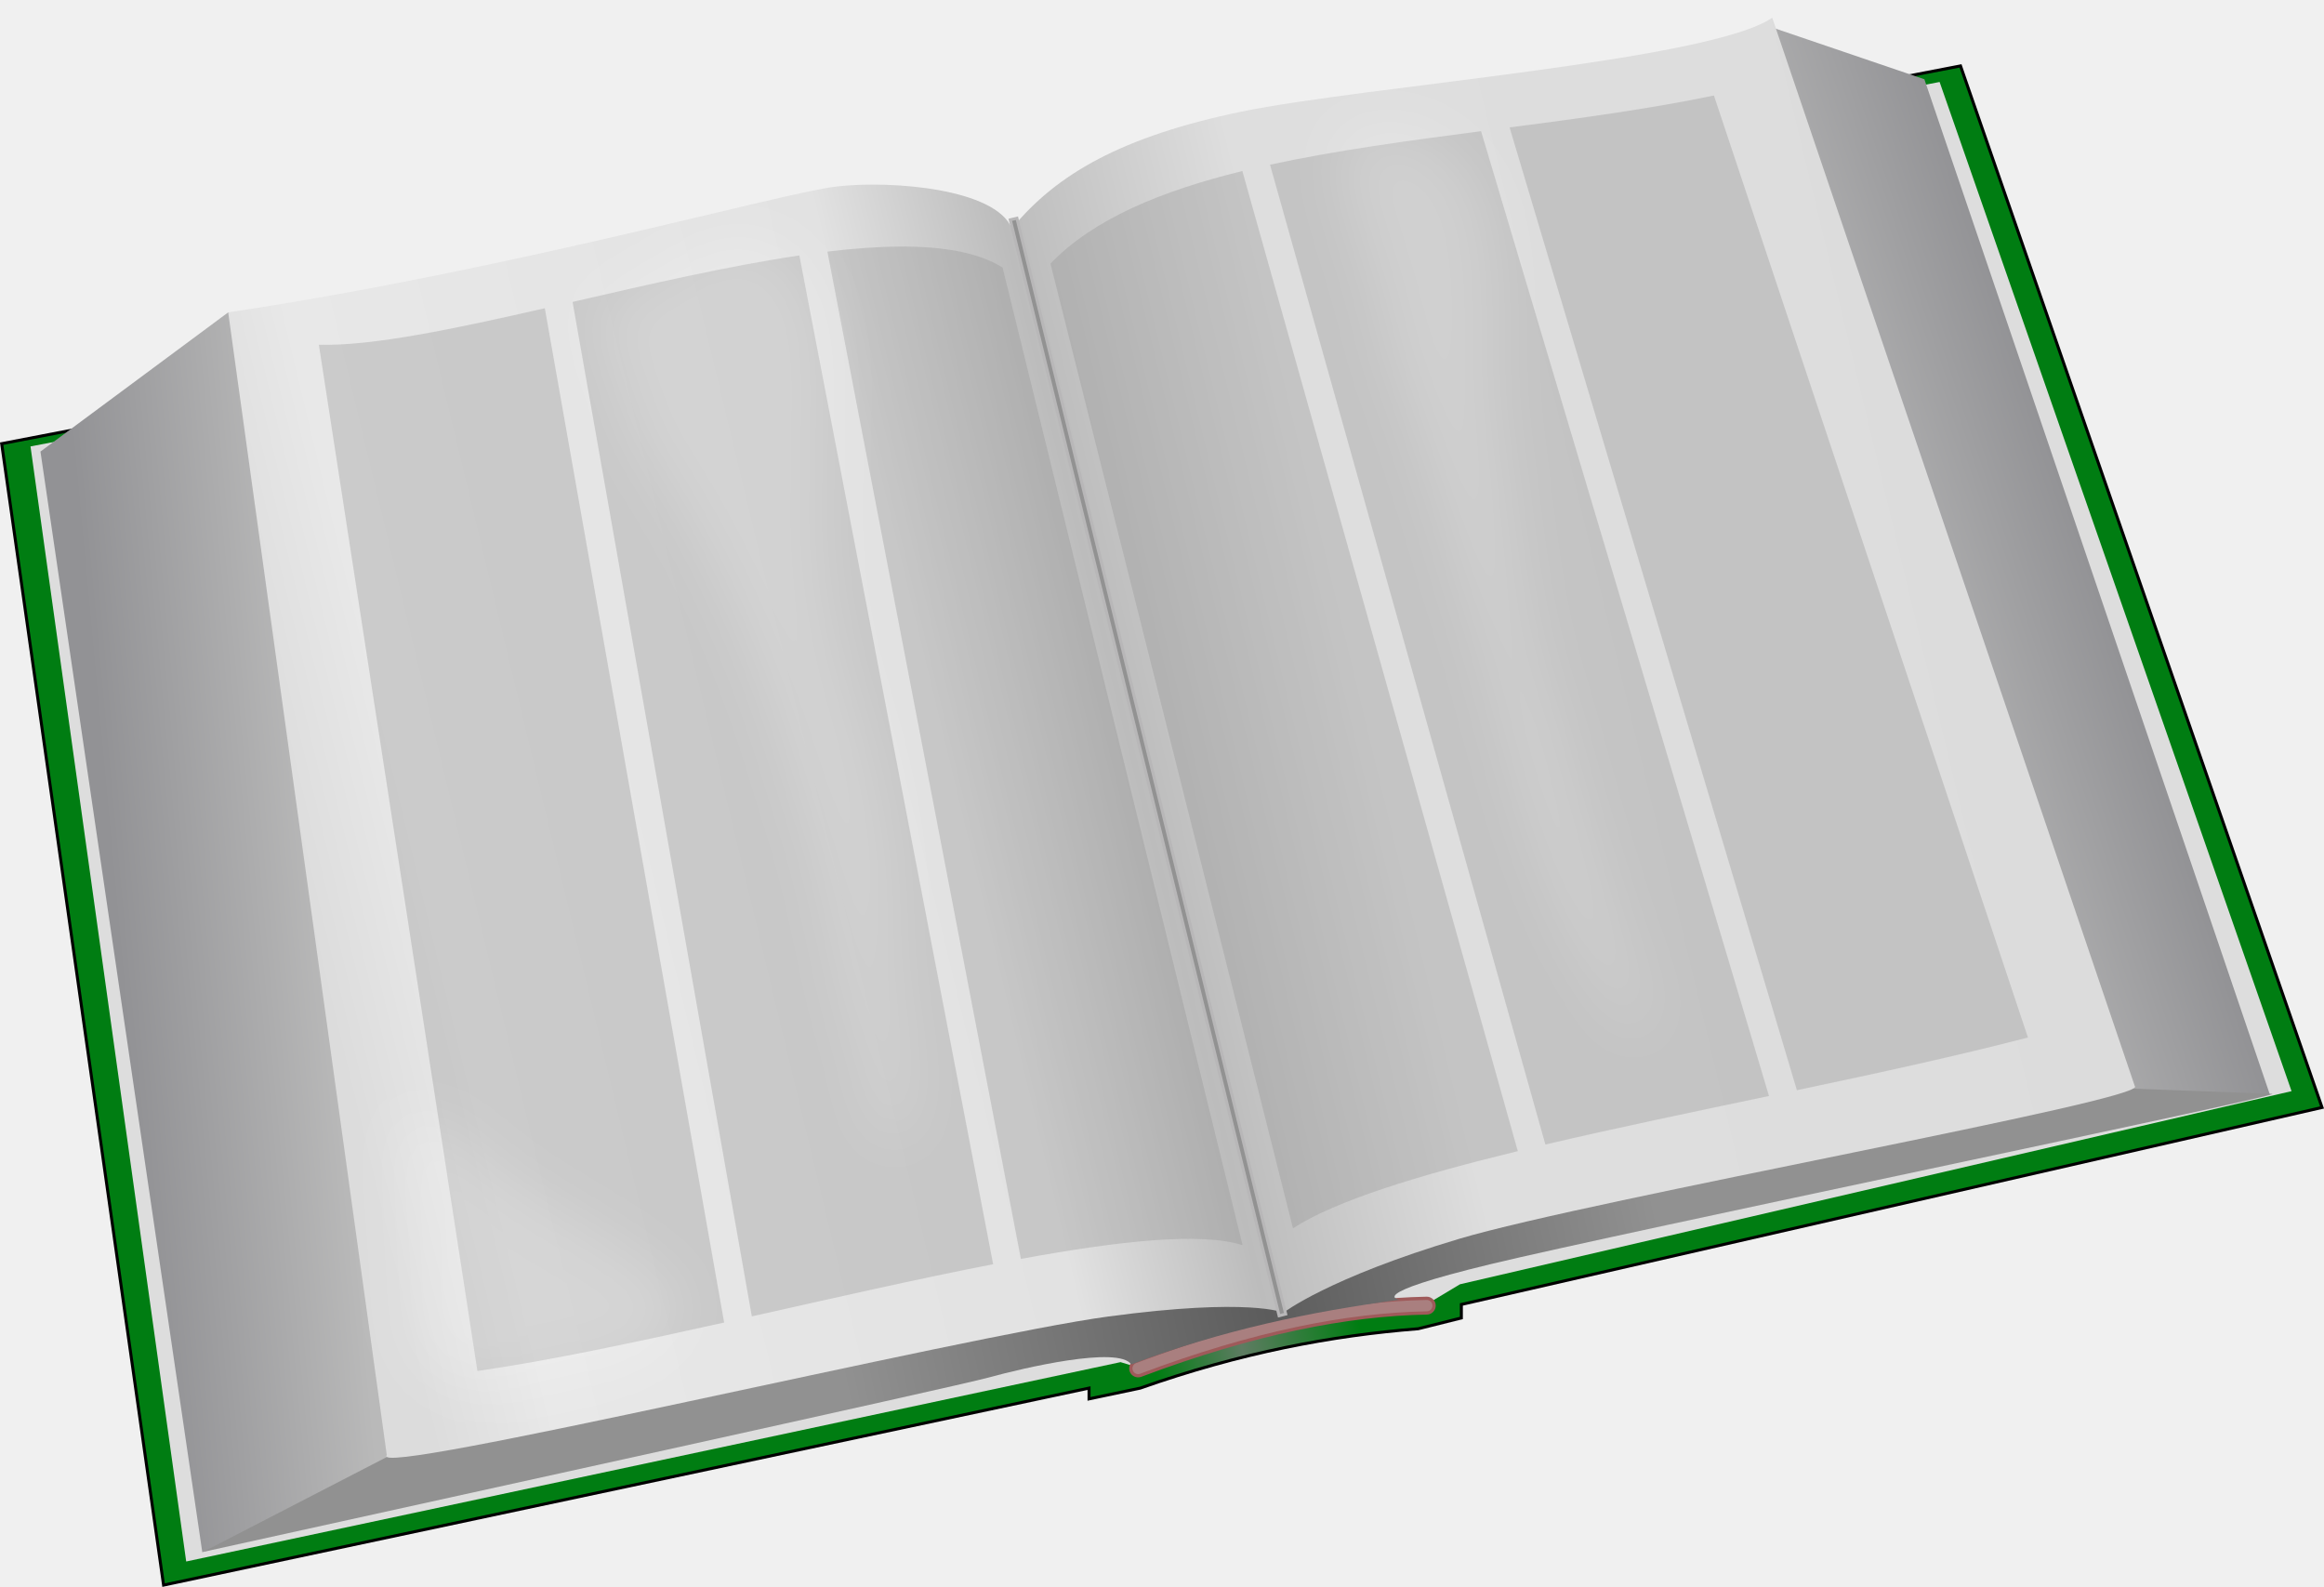
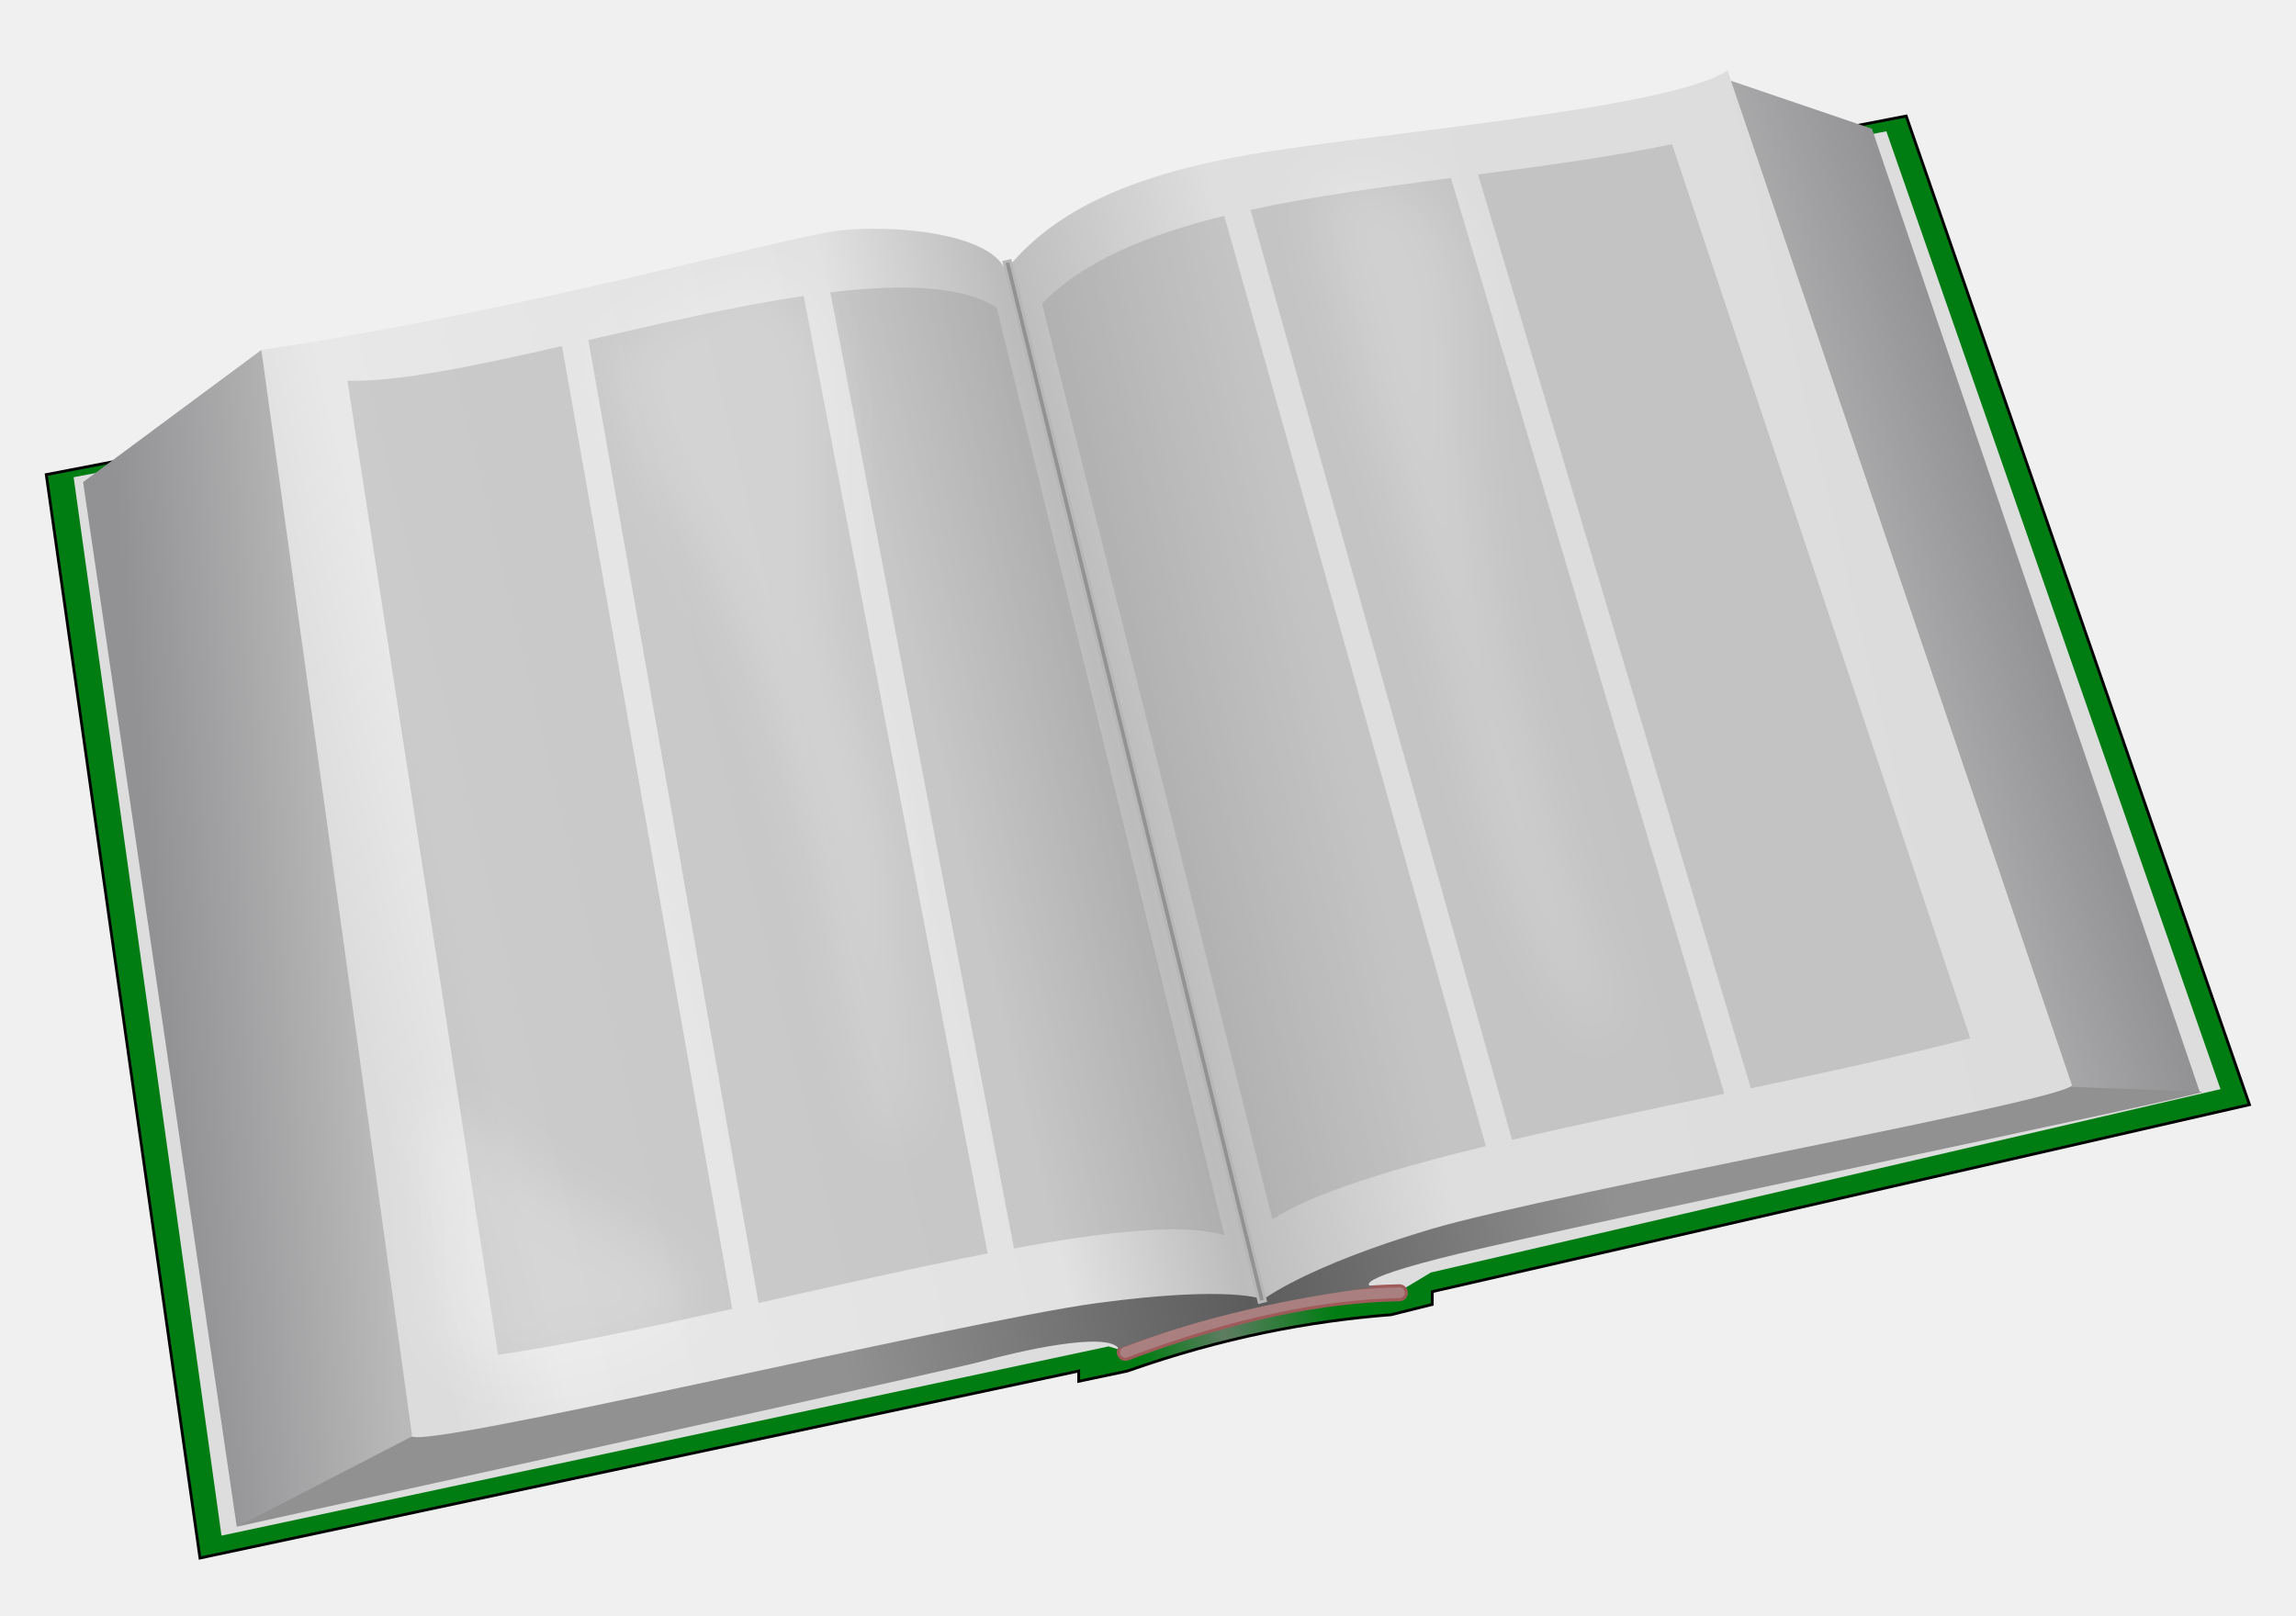
- <svg xmlns="http://www.w3.org/2000/svg" xmlns:xlink="http://www.w3.org/1999/xlink" id="svg2" viewBox="0 0 446.498 304.847" version="1.0" width="118.136mm" height="80.658mm">
-   <defs id="defs4">
-     <linearGradient id="linearGradient3270">
-       <stop id="stop3272" style="stop-color:#929295" offset="0" />
-       <stop id="stop3274" style="stop-color:#b9b9b9" offset="1" />
-     </linearGradient>
-     <linearGradient id="linearGradient3252" y2="299.7" gradientUnits="userSpaceOnUse" x2="849.8" y1="463.29" x1="153.04" gradientTransform="matrix(0.5726332,0,0,0.5726332,55.46714,48.97155)">
+ <svg xmlns="http://www.w3.org/2000/svg" xmlns:xlink="http://www.w3.org/1999/xlink" width="125mm" height="88mm" viewBox="0 0 125 88" version="1.1" id="svg272">
+   <defs id="defs269">
+     <linearGradient id="linearGradient3252" y2="299.7" gradientUnits="userSpaceOnUse" x2="849.8" y1="463.29" x1="153.04" gradientTransform="matrix(0.1540733,0,0,0.1540733,-17.56442,-10.41591)">
      <stop id="stop3248" style="stop-color:#007d12" offset="0" />
      <stop id="stop3254" style="stop-color:#007d12" offset=".469" />
      <stop id="stop3256" style="stop-color:#5e7c62" offset=".511" />
      <stop id="stop3258" style="stop-color:#007d12" offset="0.567" />
      <stop id="stop3250" style="stop-color:#007d12" offset="1" />
    </linearGradient>
    <linearGradient id="linearGradient3276" y2="418.82" xlink:href="#linearGradient3270" gradientUnits="userSpaceOnUse" x2="241.64" y1="425.34" x1="171.59" />
+     <linearGradient id="linearGradient3270">
+       <stop id="stop3272" style="stop-color:#929295" offset="0" />
+       <stop id="stop3274" style="stop-color:#b9b9b9" offset="1" />
+     </linearGradient>
    <linearGradient id="linearGradient3286" y2="294.47" xlink:href="#linearGradient3270" gradientUnits="userSpaceOnUse" x2="755.3" y1="269.49" x1="830.32" />
    <linearGradient id="linearGradient3296" y2="450.36" gradientUnits="userSpaceOnUse" x2="896.49" y1="600.7" x1="197.66">
      <stop id="stop3300" style="stop-color:#919191" offset="0" />
      <stop id="stop3302" style="stop-color:#919191" offset=".309" />
      <stop id="stop3304" style="stop-color:#5c5c5c" offset=".511" />
      <stop id="stop3306" style="stop-color:#919191" offset=".699" />
      <stop id="stop3308" style="stop-color:#919191" offset="1" />
    </linearGradient>
    <linearGradient id="linearGradient3320" y2="265.3" gradientUnits="userSpaceOnUse" x2="780.51" y1="396.72" x1="233.34">
      <stop id="stop3316" style="stop-color:#dcdcdc" offset="0" />
      <stop id="stop3322" style="stop-color:#e8e8e8" offset=".073" />
      <stop id="stop3324" style="stop-color:#e2e2e2" offset=".393" />
      <stop id="stop3326" style="stop-color:#bcbcbc" offset=".501" />
      <stop id="stop3330" style="stop-color:#dedede" offset=".643" />
      <stop id="stop3328" style="stop-color:#dddddd" offset=".948" />
      <stop id="stop3318" style="stop-color:#dcdcdc" offset="1" />
    </linearGradient>
-     <filter id="filter3587">
+     <filter id="filter3587" x="-0.053" y="-0.053" width="1.107" height="1.105">
      <feGaussianBlur id="feGaussianBlur3589" stdDeviation="9.293" />
    </filter>
-     <filter id="filter3631">
-       <feGaussianBlur id="feGaussianBlur3633" stdDeviation="14.192" />
-     </filter>
  </defs>
-   <g id="layer2" transform="translate(-129.7881,-98.51011)">
-     <path id="path2474" style="fill:url(#linearGradient3252);fill-rule:evenodd;stroke:#000000;stroke-width:0.573px" d="m 130.11,183.741 31.105,219.273 177.803,-37.845 v 2.073 l 9.849,-2.073 c 19.303,-6.814 36.843,-10.107 53.387,-11.401 l 8.297,-2.073 v -2.594 L 575.911,311.26 506.45,111.171 Z" />
-     <path id="path3260" style="fill:#dddddd;fill-rule:evenodd;stroke-width:0.573" d="m 135.647,184.268 29.914,214.211 179.509,-38.298 3.745,1.134 c 15.358,-5.222 31.14,-10.29 55.179,-12.323 l 6.293,-3.768 159.765,-37.101 -67.617,-193.865 z" />
-     <path id="path3262" style="fill:#a97f7f;fill-rule:evenodd;stroke:#9f5a5a;stroke-width:0.63;stroke-linecap:round" d="m 403.88,347.92 c -15.639,0.298 -33.871,3.854 -55.923,12.151 -0.727,0.275 -1.094,1.082 -0.825,1.81 0.275,0.727 1.082,1.094 1.81,0.825 21.817,-8.217 39.735,-11.687 54.99,-11.974 0.779,-0.017 1.391,-0.659 1.38,-1.432 -0.017,-0.779 -0.659,-1.391 -1.432,-1.38 z" />
-   </g>
-   <g id="layer3" transform="matrix(0.5726332,0,0,0.5726332,-74.32098,-49.53856)">
-     <path id="path3268" style="fill:url(#linearGradient3276);fill-rule:evenodd" d="m 143.36,238 54.3,369.25 66.25,-22.8 6.51,-27.16 -47.78,-363.82 -16.29,-2.17 z" />
-     <path id="path3278" style="fill:url(#linearGradient3286);fill-rule:evenodd" d="m 709.19,116.36 15.2,-20.634 51.05,17.374 115.91,340.6 -45.32,4.76 -20.64,-17.37 z" />
-     <path id="path3288" style="fill:url(#linearGradient3296);fill-rule:evenodd" d="m 197.92,607.14 79.02,-40.81 539.31,-115.7 75.99,2.85 c -0.18,1.41 -218.89,46.63 -262.33,57.12 -43.45,10.48 -30.41,11.94 -30.41,11.94 -30.05,3.95 -60.1,10.3 -90.15,21.72 -4.2,-6.37 -36.52,1.24 -47.78,4.35 -11.31,3.12 -189.81,42.23 -263.65,58.53 z" />
-   </g>
-   <g id="layer4" transform="matrix(0.5726332,0,0,0.5726332,-74.32098,-49.53856)">
-     <path id="path3310" style="fill:url(#linearGradient3320);fill-rule:evenodd" d="m 206.35,191.3 53.21,383.37 c -6.83,7.97 194.12,-40.06 241.95,-46.49 47.83,-6.43 58.89,-1.29 58.89,-1.29 0,0 14.99,-11.68 59.03,-24.81 44.03,-13.12 232.12,-46.8 226.6,-51.22 L 724.39,92.47 c -21.05,14.46 -137.42,23.06 -178.11,31.49 -40.12,8.32 -62.08,20.97 -77,39.21 -5.41,-13.34 -40.02,-16.19 -58.58,-14.12 -18.63,2.08 -108.85,27.9 -204.35,42.25 z" />
-     <path id="path3332" style="fill:#929292;fill-rule:evenodd;stroke:#b8b7b8" d="m 470.97,159.72 -2.22,0.53 90.19,367.66 2.22,-0.57 z" />
-   </g>
-   <g id="layer5" transform="matrix(0.5726332,0,0,0.5726332,-74.32098,-49.53856)">
-     <path id="path3338" style="opacity:0.338;fill:#929292;fill-rule:evenodd" d="m 704.83,118.54 c -21.46,4.48 -44.95,7.64 -68.56,10.72 l 96.39,322.99 c 27.44,-5.78 54.31,-11.63 77.53,-17.69 z m -78.13,11.97 c -24.46,3.19 -48.79,6.47 -70.81,11.25 l 92.39,328.71 c 23.54,-5.52 49.37,-10.9 75.03,-16.28 z m -80.09,13.37 c -27.13,6.66 -50.05,16.08 -64.38,31.07 l 81.36,323.64 c 14.35,-9.33 42.09,-17.79 75.44,-25.9 z m -115.47,25.35 c -7.37,0.07 -15.34,0.67 -23.75,1.68 l 64.92,337.93 c 33.15,-6.08 60.55,-9.04 74.38,-4.59 L 466.17,176.26 c -8.3,-5.19 -20.47,-7.17 -35.03,-7.03 z m -33.16,2.97 c -24.01,3.55 -50.67,9.75 -76.09,15.59 l 60.14,340.33 c 27.66,-6.19 55.67,-12.58 80.97,-17.5 z m -85.4,17.71 c -30.24,6.9 -57.86,12.75 -75.81,12.25 l 53.2,344.28 c 23.99,-3.46 52.96,-9.62 82.78,-16.25 z" />
-   </g>
-   <g id="layer6" transform="matrix(0.5726332,0,0,0.5726332,-74.32098,-49.53856)">
-     <path id="path3538" style="opacity:0.207;fill:#ffffff;fill-rule:evenodd;filter:url(#filter3587)" d="m 329.07,188.04 c 21.38,-3.98 40.66,-33.12 63.46,-17.34 21.6,18.77 13.19,50.18 14.99,75.13 -2.02,24.73 1.38,49.14 8.55,72.68 8.67,26.94 14.36,54.78 13.52,83.22 0.28,22.37 9.08,44.53 3.52,66.89 -11.07,4.62 -9.93,-27.27 -15.74,-37.19 -6.64,-25.28 -9.49,-51.35 -18.72,-75.98 -11.58,-42.72 -29.28,-84.25 -54.66,-120.68 -5.67,-15.34 -10.73,-30.92 -14.92,-46.73 z m 249.79,-54.3 c 21,-13.51 45.31,3.05 49.62,25.28 6.49,25.37 0.45,52.1 5.51,77.83 3.58,30.16 6.19,60.66 16.79,89.4 8.14,31.43 17.06,62.72 28.62,93.03 4.92,10.44 1.11,22.91 -5.44,6.61 -31,-41.41 -36.5,-94.59 -52.78,-142.37 -7.39,-27.36 -16.47,-54.04 -26.12,-80.54 -2.75,-23.79 -15.94,-45.38 -16.2,-69.24 z m -313.87,326.9 c -2,23.31 3.22,46.52 2.29,69.61 4.86,30.61 40.44,22.64 61.32,16.11 18.08,-1.09 43.58,-19.68 19.62,-34.22 -19.73,-15.39 -43.92,-24.29 -61.76,-42.36 -6.19,-4.74 -13.37,-9.25 -21.47,-9.14 z" />
+   <g id="layer1">
+     <path id="path2474" style="fill:url(#linearGradient3252);fill-rule:evenodd;stroke:#000000;stroke-width:0.154px" d="M 2.519,25.845 10.888,84.843 58.728,74.66 v 0.558 l 2.65,-0.558 c 5.194,-1.833 9.913,-2.719 14.364,-3.068 l 2.233,-0.558 V 70.337 L 122.467,60.156 103.778,6.32 Z" />
+     <path id="path3260" style="fill:#dddddd;fill-rule:evenodd;stroke-width:0.154" d="m 4.009,25.987 8.049,57.636 48.299,-10.304 1.008,0.305 C 65.496,72.218 69.743,70.855 76.211,70.308 L 77.904,69.294 120.89,59.311 102.697,7.15 Z" />
+     <path id="path3262" style="fill:#a97f7f;fill-rule:evenodd;stroke:#9f5a5a;stroke-width:0.169;stroke-linecap:round" d="m 76.18,70.02 c -4.208,0.08 -9.113,1.037 -15.047,3.269 -0.196,0.074 -0.294,0.291 -0.222,0.487 0.074,0.196 0.291,0.294 0.487,0.222 5.87,-2.211 10.691,-3.145 14.796,-3.222 0.21,-0.005 0.374,-0.177 0.371,-0.385 -0.005,-0.21 -0.177,-0.374 -0.385,-0.371 z" />
+     <g id="layer3" transform="matrix(0.1540732,0,0,0.1540732,-17.56442,-10.41591)">
+       <path id="path3268" style="fill:url(#linearGradient3276);fill-rule:evenodd" d="m 143.36,238 54.3,369.25 66.25,-22.8 6.51,-27.16 -47.78,-363.82 -16.29,-2.17 z" />
+       <path id="path3278" style="fill:url(#linearGradient3286);fill-rule:evenodd" d="m 709.19,116.36 15.2,-20.634 51.05,17.374 115.91,340.6 -45.32,4.76 -20.64,-17.37 z" />
+       <path id="path3288" style="fill:url(#linearGradient3296);fill-rule:evenodd" d="m 197.92,607.14 79.02,-40.81 539.31,-115.7 75.99,2.85 c -0.18,1.41 -218.89,46.63 -262.33,57.12 -43.45,10.48 -30.41,11.94 -30.41,11.94 -30.05,3.95 -60.1,10.3 -90.15,21.72 -4.2,-6.37 -36.52,1.24 -47.78,4.35 -11.31,3.12 -189.81,42.23 -263.65,58.53 z" />
+     </g>
+     <g id="layer4" transform="matrix(0.1540732,0,0,0.1540732,-17.56442,-10.41591)">
+       <path id="path3310" style="fill:url(#linearGradient3320);fill-rule:evenodd" d="m 206.35,191.3 53.21,383.37 c -6.83,7.97 194.12,-40.06 241.95,-46.49 47.83,-6.43 58.89,-1.29 58.89,-1.29 0,0 14.99,-11.68 59.03,-24.81 44.03,-13.12 232.12,-46.8 226.6,-51.22 L 724.39,92.47 c -21.05,14.46 -137.42,23.06 -178.11,31.49 -40.12,8.32 -62.08,20.97 -77,39.21 -5.41,-13.34 -40.02,-16.19 -58.58,-14.12 -18.63,2.08 -108.85,27.9 -204.35,42.25 z" />
+       <path id="path3332" style="fill:#929292;fill-rule:evenodd;stroke:#b8b7b8" d="m 470.97,159.72 -2.22,0.53 90.19,367.66 2.22,-0.57 z" />
+     </g>
+     <g id="layer5" transform="matrix(0.1540732,0,0,0.1540732,-17.56442,-10.41591)">
+       <path id="path3338" style="opacity:0.338;fill:#929292;fill-rule:evenodd" d="m 704.83,118.54 c -21.46,4.48 -44.95,7.64 -68.56,10.72 l 96.39,322.99 c 27.44,-5.78 54.31,-11.63 77.53,-17.69 z m -78.13,11.97 c -24.46,3.19 -48.79,6.47 -70.81,11.25 l 92.39,328.71 c 23.54,-5.52 49.37,-10.9 75.03,-16.28 z m -80.09,13.37 c -27.13,6.66 -50.05,16.08 -64.38,31.07 l 81.36,323.64 c 14.35,-9.33 42.09,-17.79 75.44,-25.9 z m -115.47,25.35 c -7.37,0.07 -15.34,0.67 -23.75,1.68 l 64.92,337.93 c 33.15,-6.08 60.55,-9.04 74.38,-4.59 L 466.17,176.26 c -8.3,-5.19 -20.47,-7.17 -35.03,-7.03 z m -33.16,2.97 c -24.01,3.55 -50.67,9.75 -76.09,15.59 l 60.14,340.33 c 27.66,-6.19 55.67,-12.58 80.97,-17.5 z m -85.4,17.71 c -30.24,6.9 -57.86,12.75 -75.81,12.25 l 53.2,344.28 c 23.99,-3.46 52.96,-9.62 82.78,-16.25 z" />
+     </g>
+     <g id="layer6" transform="matrix(0.1540732,0,0,0.1540732,-17.56442,-10.41591)">
+       <path id="path3538" style="opacity:0.207;fill:#ffffff;fill-rule:evenodd;filter:url(#filter3587)" d="m 329.07,188.04 c 21.38,-3.98 40.66,-33.12 63.46,-17.34 21.6,18.77 13.19,50.18 14.99,75.13 -2.02,24.73 1.38,49.14 8.55,72.68 8.67,26.94 14.36,54.78 13.52,83.22 0.28,22.37 9.08,44.53 3.52,66.89 -11.07,4.62 -9.93,-27.27 -15.74,-37.19 -6.64,-25.28 -9.49,-51.35 -18.72,-75.98 -11.58,-42.72 -29.28,-84.25 -54.66,-120.68 -5.67,-15.34 -10.73,-30.92 -14.92,-46.73 z m 249.79,-54.3 c 21,-13.51 45.31,3.05 49.62,25.28 6.49,25.37 0.45,52.1 5.51,77.83 3.58,30.16 6.19,60.66 16.79,89.4 8.14,31.43 17.06,62.72 28.62,93.03 4.92,10.44 1.11,22.91 -5.44,6.61 -31,-41.41 -36.5,-94.59 -52.78,-142.37 -7.39,-27.36 -16.47,-54.04 -26.12,-80.54 -2.75,-23.79 -15.94,-45.38 -16.2,-69.24 z m -313.87,326.9 c -2,23.31 3.22,46.52 2.29,69.61 4.86,30.61 40.44,22.64 61.32,16.11 18.08,-1.09 43.58,-19.68 19.62,-34.22 -19.73,-15.39 -43.92,-24.29 -61.76,-42.36 -6.19,-4.74 -13.37,-9.25 -21.47,-9.14 z" />
+     </g>
  </g>
</svg>
